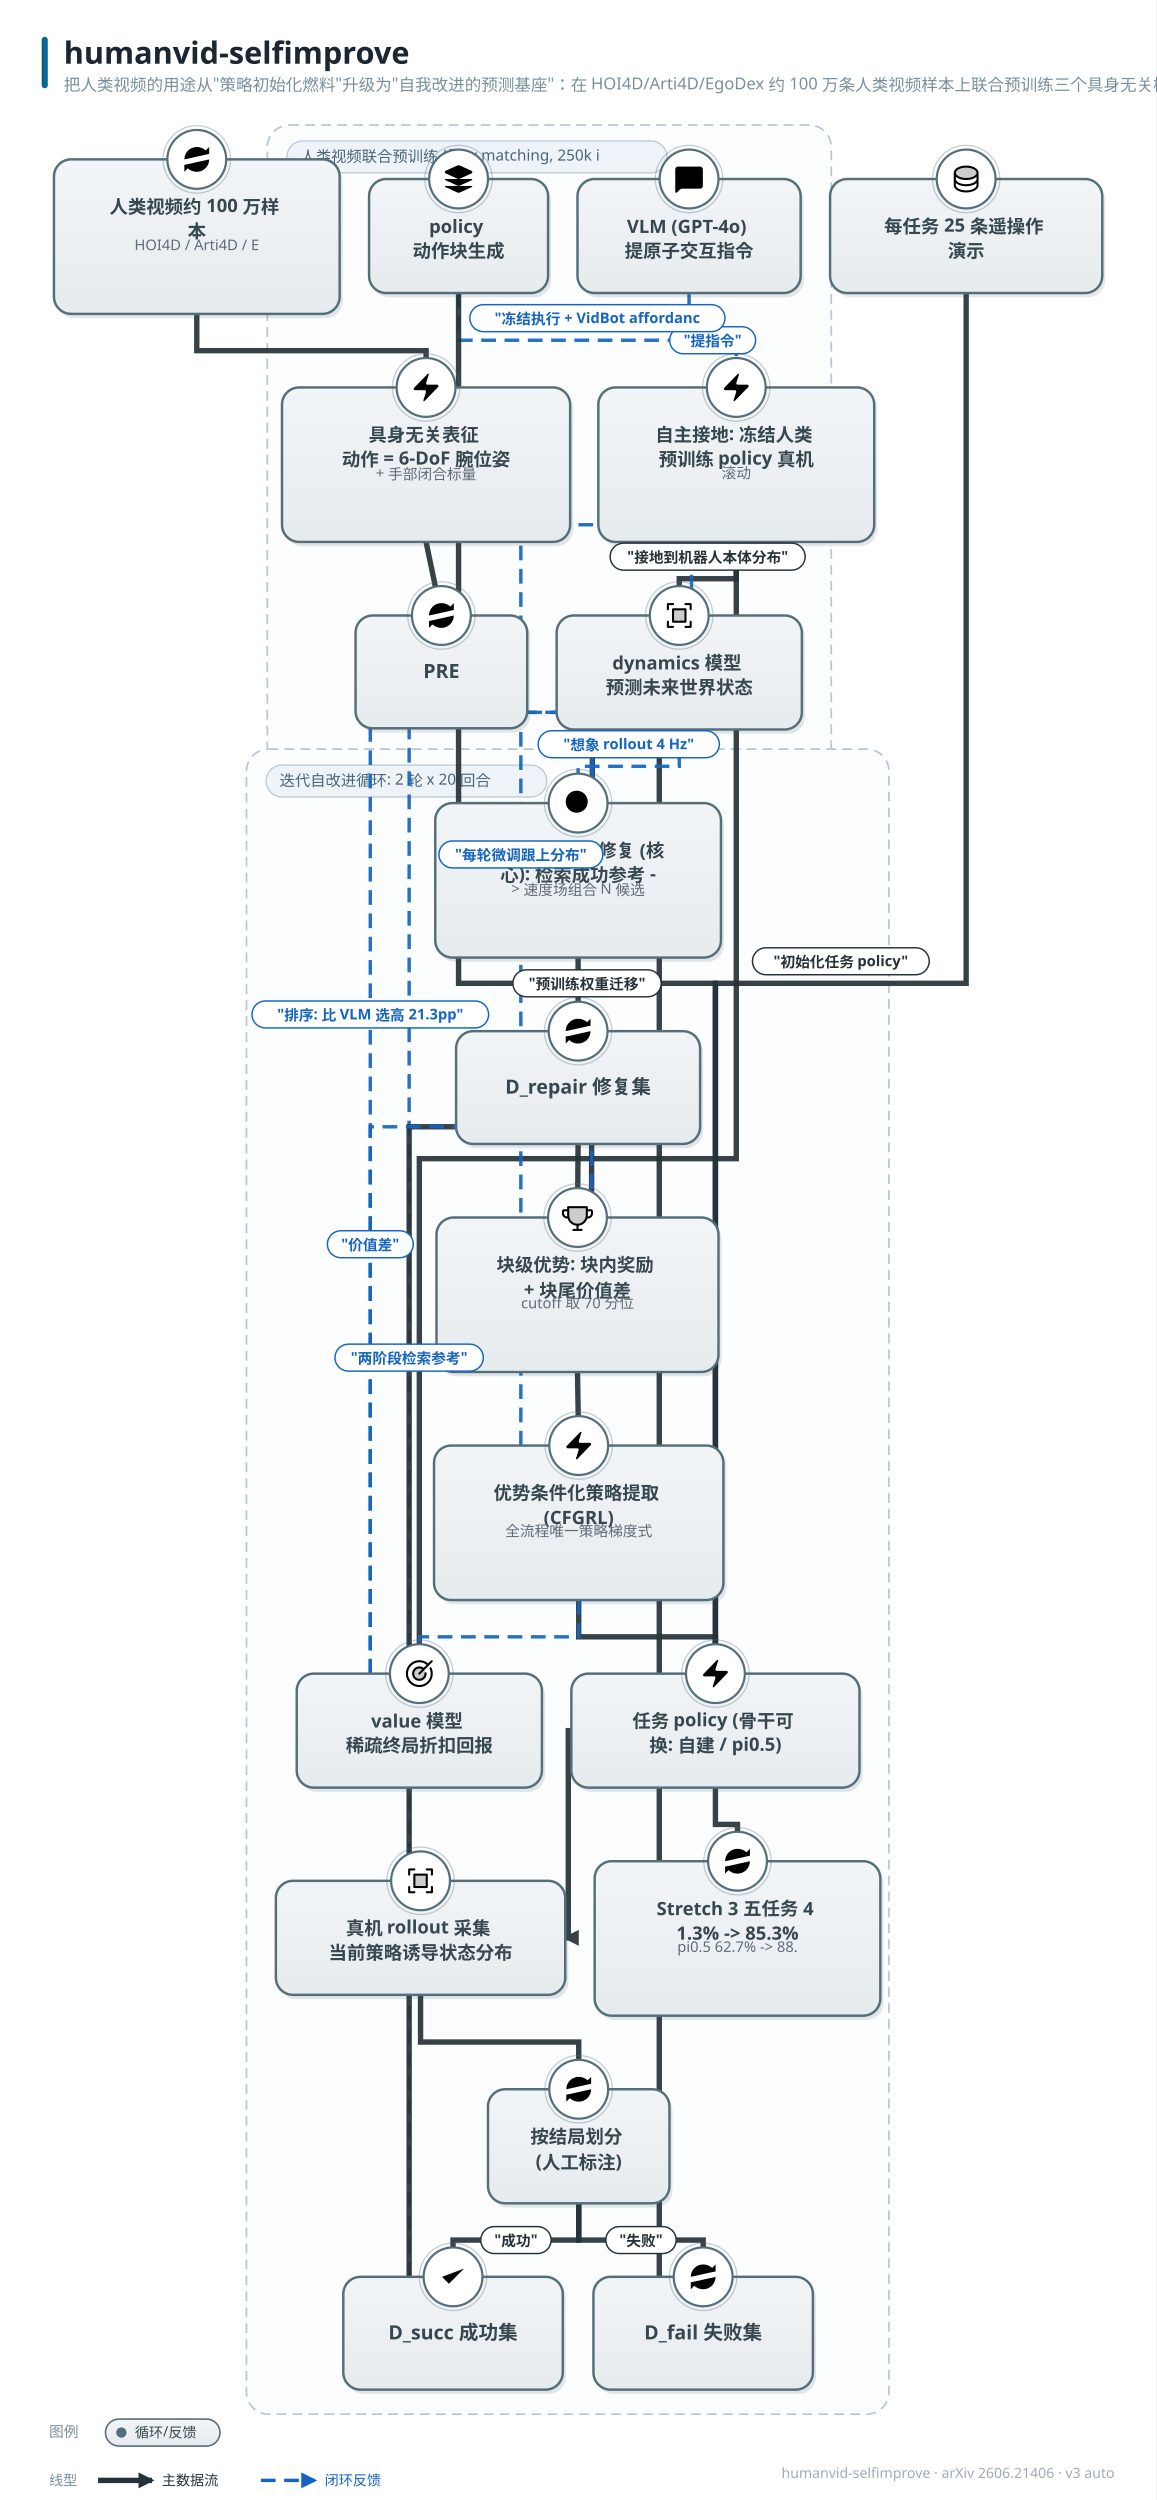
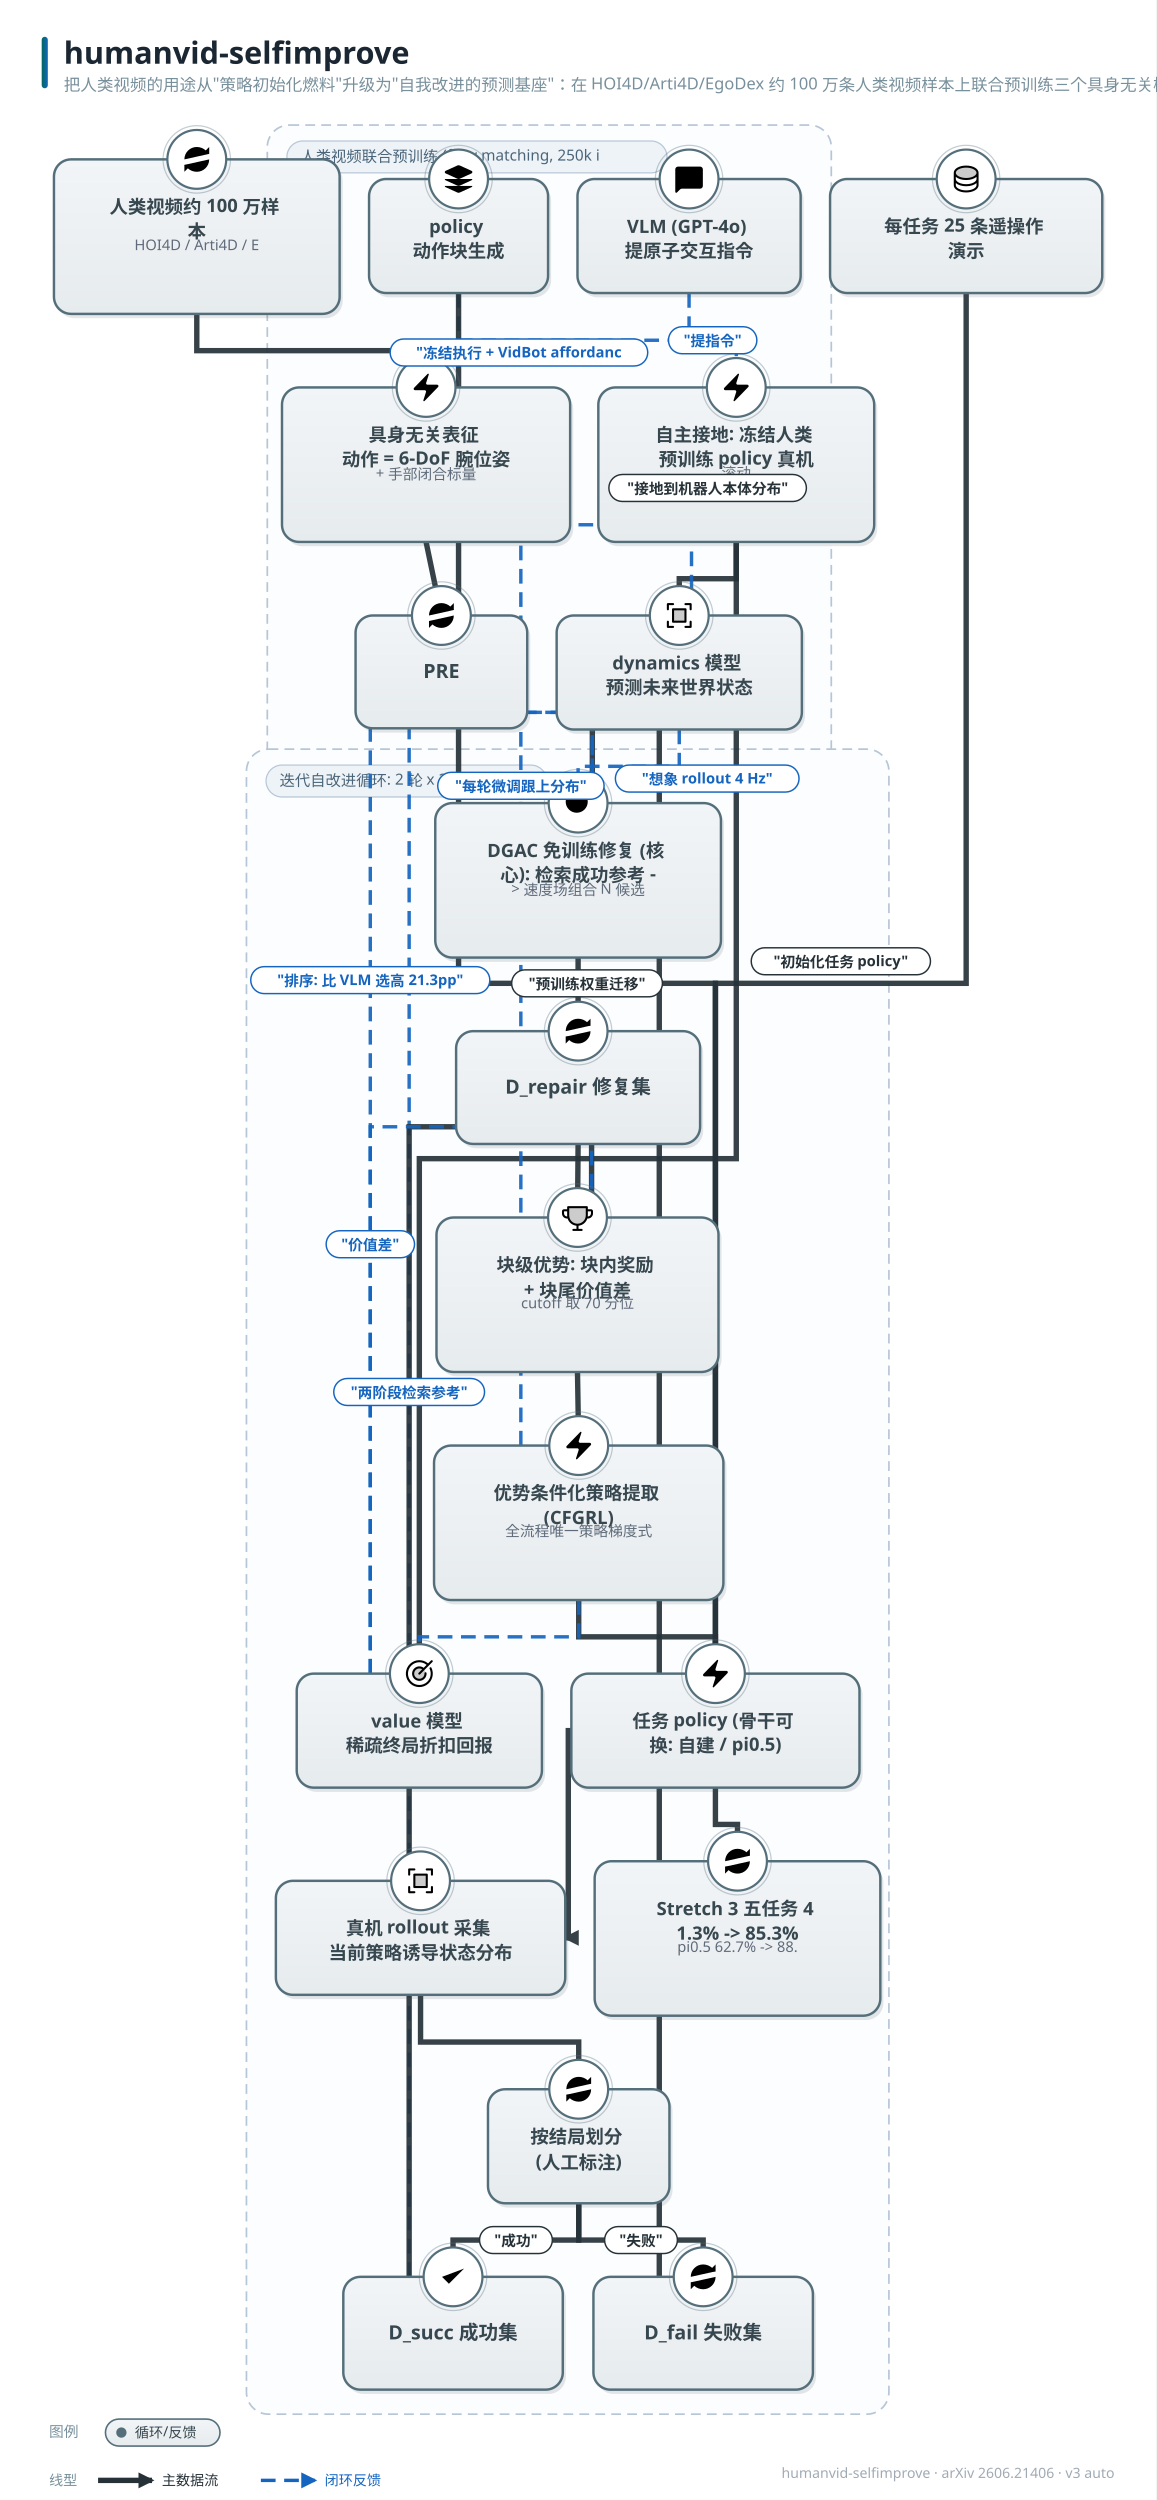
<svg xmlns="http://www.w3.org/2000/svg" width="943" height="2039" viewBox="0 0 943 2039" font-family="'PingFang SC','Hiragino Sans GB','Microsoft YaHei','Segoe UI',sans-serif">
  <style>text{font-family:'PingFang SC','Hiragino Sans GB','Microsoft YaHei','Segoe UI',sans-serif;} .lbl{font-weight:700;}</style>
  <defs>
    <linearGradient id="g-data" x1="0" y1="0" x2="0" y2="1">
      <stop offset="0" stop-color="#f1f9f1" />
      <stop offset="1" stop-color="#e2f0e2" />
    </linearGradient>
    <linearGradient id="g-frozen" x1="0" y1="0" x2="0" y2="1">
      <stop offset="0" stop-color="#f0f7fe" />
      <stop offset="1" stop-color="#dcecfb" />
    </linearGradient>
    <linearGradient id="g-train" x1="0" y1="0" x2="0" y2="1">
      <stop offset="0" stop-color="#fff6e8" />
      <stop offset="1" stop-color="#ffedd4" />
    </linearGradient>
    <linearGradient id="g-loss" x1="0" y1="0" x2="0" y2="1">
      <stop offset="0" stop-color="#fdf0f1" />
      <stop offset="1" stop-color="#f9e0e2" />
    </linearGradient>
    <linearGradient id="g-act" x1="0" y1="0" x2="0" y2="1">
      <stop offset="0" stop-color="#f8f1fb" />
      <stop offset="1" stop-color="#f0e4f7" />
    </linearGradient>
    <linearGradient id="g-loop" x1="0" y1="0" x2="0" y2="1">
      <stop offset="0" stop-color="#f2f5f7" />
      <stop offset="1" stop-color="#e6ebee" />
    </linearGradient>
    <linearGradient id="g-env" x1="0" y1="0" x2="0" y2="1">
      <stop offset="0" stop-color="#eef8f6" />
      <stop offset="1" stop-color="#dcf0ec" />
    </linearGradient>
    <linearGradient id="g-mem" x1="0" y1="0" x2="0" y2="1">
      <stop offset="0" stop-color="#fffef0" />
      <stop offset="1" stop-color="#fdf6d8" />
    </linearGradient>
    <linearGradient id="g-reward" x1="0" y1="0" x2="0" y2="1">
      <stop offset="0" stop-color="#fdf2f7" />
      <stop offset="1" stop-color="#f9e2ed" />
    </linearGradient>
    <linearGradient id="g-key" x1="0" y1="0" x2="0" y2="1">
      <stop offset="0" stop-color="#fffaf0" />
      <stop offset="1" stop-color="#fff1d6" />
    </linearGradient>
    <linearGradient id="g-title" x1="0" y1="0" x2="1" y2="0">
      <stop offset="0" stop-color="#00695c" />
      <stop offset="1" stop-color="#1565c0" />
    </linearGradient>
    <marker id="arr-main" viewBox="0 0 10 10" refX="8.5" refY="5" markerWidth="13" markerHeight="13" markerUnits="userSpaceOnUse" orient="auto-start-reverse">
      <path d="M0 0 L10 5 L0 10 z" fill="#546e7a" />
    </marker>
    <marker id="arr-thick" viewBox="0 0 10 10" refX="8.5" refY="5" markerWidth="13" markerHeight="13" markerUnits="userSpaceOnUse" orient="auto-start-reverse">
      <path d="M0 0 L10 5 L0 10 z" fill="#263238" />
    </marker>
    <marker id="arr-thin" viewBox="0 0 10 10" refX="8.5" refY="5" markerWidth="13" markerHeight="13" markerUnits="userSpaceOnUse" orient="auto-start-reverse">
      <path d="M0 0 L10 5 L0 10 z" fill="#9fb0bb" />
    </marker>
    <marker id="arr-fb" viewBox="0 0 10 10" refX="8.5" refY="5" markerWidth="13" markerHeight="13" markerUnits="userSpaceOnUse" orient="auto-start-reverse">
      <path d="M0 0 L10 5 L0 10 z" fill="#1565c0" />
    </marker>
    <marker id="arr-loss" viewBox="0 0 10 10" refX="8.5" refY="5" markerWidth="13" markerHeight="13" markerUnits="userSpaceOnUse" orient="auto-start-reverse">
      <path d="M0 0 L10 5 L0 10 z" fill="#c62828" />
    </marker>
  </defs>
  <rect width="943" height="2039" fill="#ffffff" />
  <rect x="34" y="30" width="5" height="42" rx="2.5" fill="url(#g-title)" />
  <text x="52" y="52" font-size="25" font-weight="800" fill="#1a2733">humanvid-selfimprove</text>
  <text x="52" y="74" font-size="13.5" fill="#78909c">把人类视频的用途从"策略初始化燃料"升级为"自我改进的预测基座"：在 HOI4D/Arti4D/EgoDex 约 100 万条人类视频样本上联合预训练三个具身无关模型——pol</text>
  <text x="909" y="2021" font-size="11.5" fill="#a0aab4" text-anchor="end">humanvid-selfimprove · arXiv 2606.21406 · v3 auto</text>
  <rect x="218" y="102" width="460" height="1376" rx="18" fill="#fbfdff" stroke="#b7c6d6" stroke-width="1.4" stroke-dasharray="8 5" />
  <rect x="234" y="115" width="310.0" height="26" rx="13" fill="#eef3f8" stroke="#b7c6d6" />
  <text x="245" y="132" font-size="12.5" fill="#4a6579">人类视频联合预训练 (flow matching, 250k i</text>
  <rect x="201" y="611" width="524" height="1358" rx="18" fill="#fbfdff" stroke="#b7c6d6" stroke-width="1.4" stroke-dasharray="8 5" />
  <rect x="217" y="624" width="229.0" height="26" rx="13" fill="#eef3f8" stroke="#b7c6d6" />
  <text x="228" y="641" font-size="12.5" fill="#4a6579">迭代自改进循环: 2 轮 x 20 回合</text>
  <path d="M 466.0 1411.5 L 463.5 1411.5 L 463.5 1580.5 L 461.0 1580.5" fill="none" stroke="#263238" stroke-width="4.4" marker-end="url(#arr-thick)" opacity="0.92" />
  <path d="M 343.0 1627.0 L 343.0 1665.5 L 472.0 1665.5 L 472.0 1704.0" fill="none" stroke="#263238" stroke-width="4.4" marker-end="url(#arr-thick)" opacity="0.92" />
  <path d="M 472.0 1797.0 L 472.0 1827.0 L 369.5 1827.0 L 369.5 1857.0" fill="none" stroke="#263238" stroke-width="4.4" marker-end="url(#arr-thick)" opacity="0.92" />
  <path d="M 472.0 1797.0 L 472.0 1827.0 L 573.5 1827.0 L 573.5 1857.0" fill="none" stroke="#263238" stroke-width="4.4" marker-end="url(#arr-thick)" opacity="0.92" />
  <path d="M 537.7 1857.0 L 537.7 581.0 L 483.1 581.0 L 483.1 655.0" fill="none" stroke="#263238" stroke-width="4.4" marker-end="url(#arr-thick)" opacity="0.92" />
  <path d="M 471.5 781.0 L 471.5 841.0" fill="none" stroke="#263238" stroke-width="4.4" marker-end="url(#arr-thick)" opacity="0.92" />
  <path d="M 160.5 256.0 L 160.5 286.0 L 347.5 286.0 L 347.5 316.0" fill="none" stroke="#263238" stroke-width="4.4" marker-end="url(#arr-thick)" opacity="0.92" />
  <path d="M 347.5 442.0 L 360.0 502.0" fill="none" stroke="#263238" stroke-width="4.4" marker-end="url(#arr-thick)" opacity="0.92" />
  <path d="M 562.0 239.0 L 562.0 277.5 L 600.5 277.5 L 600.5 316.0" fill="none" stroke="#1565c0" stroke-width="2.8" stroke-dasharray="12 7" marker-end="url(#arr-fb)" opacity="0.92" />
  <path d="M 374.0 239.0 L 374.0 277.5 L 600.5 277.5 L 600.5 316.0" fill="none" stroke="#1565c0" stroke-width="2.8" stroke-dasharray="12 7" marker-end="url(#arr-fb)" opacity="0.92" />
  <path d="M 600.5 442.0 L 600.5 472.0 L 554.0 472.0 L 554.0 502.0" fill="none" stroke="#263238" stroke-width="4.4" marker-end="url(#arr-thick)" opacity="0.92" />
  <path d="M 600.5 442.0 L 600.5 945.0 L 342.0 945.0 L 342.0 1365.0" fill="none" stroke="#263238" stroke-width="4.4" marker-end="url(#arr-thick)" opacity="0.92" />
  <path d="M 374.0 239.0 L 374.0 802.0 L 583.5 802.0 L 583.5 1365.0" fill="none" stroke="#263238" stroke-width="4.4" marker-end="url(#arr-thick)" opacity="0.92" />
  <path d="M 788.0 239.0 L 788.0 802.0 L 583.5 802.0 L 583.5 1365.0" fill="none" stroke="#263238" stroke-width="4.4" marker-end="url(#arr-thick)" opacity="0.92" />
  <path d="M 333.7 1857.0 L 333.7 581.0 L 483.1 581.0 L 483.1 655.0" fill="none" stroke="#1565c0" stroke-width="2.8" stroke-dasharray="12 7" marker-end="url(#arr-fb)" opacity="0.92" />
  <path d="M 554.0 595.0 L 554.0 625.0 L 471.5 625.0 L 471.5 655.0" fill="none" stroke="#1565c0" stroke-width="2.8" stroke-dasharray="12 7" marker-end="url(#arr-fb)" opacity="0.92" />
  <path d="M 302.0 1365.0 L 302.0 581.0 L 483.1 581.0 L 483.1 655.0" fill="none" stroke="#1565c0" stroke-width="2.8" stroke-dasharray="12 7" marker-end="url(#arr-fb)" opacity="0.92" />
  <path d="M 333.7 1857.0 L 333.7 919.0 L 482.5 919.0 L 482.5 993.0" fill="none" stroke="#263238" stroke-width="4.4" marker-end="url(#arr-thick)" opacity="0.92" />
  <path d="M 471.5 933.0 L 471.0 993.0" fill="none" stroke="#263238" stroke-width="4.4" marker-end="url(#arr-thick)" opacity="0.92" />
  <path d="M 302.0 1365.0 L 302.0 919.0 L 482.5 919.0 L 482.5 993.0" fill="none" stroke="#1565c0" stroke-width="2.8" stroke-dasharray="12 7" marker-end="url(#arr-fb)" opacity="0.92" />
  <path d="M 471.0 1119.0 L 472.0 1179.0" fill="none" stroke="#263238" stroke-width="4.4" marker-end="url(#arr-thick)" opacity="0.92" />
  <path d="M 472.0 1305.0 L 472.0 1335.0 L 583.5 1335.0 L 583.5 1365.0" fill="none" stroke="#263238" stroke-width="4.4" marker-end="url(#arr-thick)" opacity="0.92" />
  <path d="M 424.8 1179.0 L 424.8 428.0 L 564.0 428.0 L 564.0 502.0" fill="none" stroke="#1565c0" stroke-width="2.8" stroke-dasharray="12 7" marker-end="url(#arr-fb)" opacity="0.92" />
  <path d="M 472.0 1305.0 L 472.0 1335.0 L 342.0 1335.0 L 342.0 1365.0" fill="none" stroke="#1565c0" stroke-width="2.8" stroke-dasharray="12 7" marker-end="url(#arr-fb)" opacity="0.92" />
  <path d="M 583.5 1458.0 L 583.5 1488.0 L 601.5 1488.0 L 601.5 1518.0" fill="none" stroke="#263238" stroke-width="4.4" marker-end="url(#arr-thick)" opacity="0.92" />
  <rect x="46.5" y="133.5" width="233" height="126" rx="14" fill="#37474f" opacity="0.13" />
  <rect x="44" y="130" width="233" height="126" rx="14" fill="url(#g-loop)" stroke="#546e7a" stroke-width="2.0" />
  <circle cx="160.5" cy="130" r="24" fill="#ffffff" stroke="#546e7a" stroke-width="1.8" />
  <circle cx="160.5" cy="130" r="27.5" fill="none" stroke="#546e7a" stroke-width="1" opacity="0.35" />
  <g transform="translate(147.0,116.5) scale(1.125)">
    <path d="M3 12a9 9 0 0 1 9-9 9.75 9.75 0 0 1 6.74 2.74L21 8" />
    <path d="M21 3v5h-5" />
    <path d="M21 12a9 9 0 0 1-9 9 9.75 9.75 0 0 1-6.74-2.74L3 16" />
    <path d="M8 16H3v5" />
  </g>
  <text x="160.5" y="174" font-size="15" class="lbl" fill="#37474f" text-anchor="middle">
    <tspan x="160.5" dy="0">人类视频约 100 万样</tspan>
    <tspan x="160.5" dy="20">本</tspan>
  </text>
  <text x="160.5" y="204" font-size="12" fill="#5f6b7a" text-anchor="middle">HOI4D / Arti4D / E</text>
  <rect x="232.5" y="319.5" width="235" height="126" rx="14" fill="#37474f" opacity="0.13" />
  <rect x="230" y="316" width="235" height="126" rx="14" fill="url(#g-loop)" stroke="#546e7a" stroke-width="2.0" />
  <circle cx="347.5" cy="316" r="24" fill="#ffffff" stroke="#546e7a" stroke-width="1.8" />
  <circle cx="347.5" cy="316" r="27.5" fill="none" stroke="#546e7a" stroke-width="1" opacity="0.35" />
  <g transform="translate(334.0,302.5) scale(1.125)">
    <path d="M4 14a1 1 0 0 1-.78-1.63l9.9-10.2a.5.5 0 0 1 .86.46l-1.92 6.02A1 1 0 0 0 13 10h7a1 1 0 0 1 .78 1.63l-9.9 10.2a.5.5 0 0 1-.86-.46l1.92-6.02A1 1 0 0 0 11 14z" />
  </g>
  <text x="347.5" y="360" font-size="15" class="lbl" fill="#37474f" text-anchor="middle">
    <tspan x="347.5" dy="0">具身无关表征</tspan>
    <tspan x="347.5" dy="20">动作 = 6-DoF 腕位姿</tspan>
  </text>
  <text x="347.5" y="390" font-size="12" fill="#5f6b7a" text-anchor="middle"> + 手部闭合标量</text>
  <rect x="303.5" y="149.5" width="146" height="93" rx="14" fill="#37474f" opacity="0.13" />
  <rect x="301" y="146" width="146" height="93" rx="14" fill="url(#g-loop)" stroke="#546e7a" stroke-width="2.0" />
  <circle cx="374.0" cy="146" r="24" fill="#ffffff" stroke="#546e7a" stroke-width="1.8" />
  <circle cx="374.0" cy="146" r="27.5" fill="none" stroke="#546e7a" stroke-width="1" opacity="0.35" />
  <g transform="translate(360.5,132.5) scale(1.125)">
    <path d="M12.83 2.18a2 2 0 0 0-1.66 0L2.6 6.08a1 1 0 0 0 0 1.83l8.58 3.91a2 2 0 0 0 1.66 0l8.58-3.9a1 1 0 0 0 0-1.83z" />
    <path d="M2 12a1 1 0 0 0 .58.91l8.6 3.91a2 2 0 0 0 1.65 0l8.58-3.9A1 1 0 0 0 22 12" />
    <path d="M2 17a1 1 0 0 0 .58.91l8.6 3.91a2 2 0 0 0 1.65 0l8.58-3.9A1 1 0 0 0 22 17" />
  </g>
  <text x="374.0" y="190" font-size="15" class="lbl" fill="#37474f" text-anchor="middle">
    <tspan x="374.0" dy="0">policy</tspan>
    <tspan x="374.0" dy="20">动作块生成</tspan>
  </text>
  <rect x="456.5" y="505.5" width="200" height="93" rx="14" fill="#37474f" opacity="0.13" />
  <rect x="454" y="502" width="200" height="93" rx="14" fill="url(#g-loop)" stroke="#546e7a" stroke-width="2.0" />
  <circle cx="554.0" cy="502" r="24" fill="#ffffff" stroke="#546e7a" stroke-width="1.8" />
  <circle cx="554.0" cy="502" r="27.5" fill="none" stroke="#546e7a" stroke-width="1" opacity="0.35" />
  <g transform="translate(540.5,488.5) scale(0.1055)">
    <path d="M176,80v96H80V80Z" opacity="0.2" />
    <path d="M224,40V80a8,8,0,0,1-16,0V48H176a8,8,0,0,1,0-16h40A8,8,0,0,1,224,40ZM80,208H48V176a8,8,0,0,0-16,0v40a8,8,0,0,0,8,8H80a8,8,0,0,0,0-16Zm136-40a8,8,0,0,0-8,8v32H176a8,8,0,0,0,0,16h40a8,8,0,0,0,8-8V176A8,8,0,0,0,216,168ZM40,88a8,8,0,0,0,8-8V48H80a8,8,0,0,0,0-16H40a8,8,0,0,0-8,8V80A8,8,0,0,0,40,88ZM80,72h96a8,8,0,0,1,8,8v96a8,8,0,0,1-8,8H80a8,8,0,0,1-8-8V80A8,8,0,0,1,80,72Zm8,96h80V88H88Z" />
  </g>
  <text x="554.0" y="546" font-size="15" class="lbl" fill="#37474f" text-anchor="middle">
    <tspan x="554.0" dy="0">dynamics 模型</tspan>
    <tspan x="554.0" dy="20">预测未来世界状态</tspan>
  </text>
  <rect x="244.5" y="1368.5" width="200" height="93" rx="14" fill="#37474f" opacity="0.13" />
  <rect x="242" y="1365" width="200" height="93" rx="14" fill="url(#g-loop)" stroke="#546e7a" stroke-width="2.0" />
  <circle cx="342.0" cy="1365" r="24" fill="#ffffff" stroke="#546e7a" stroke-width="1.8" />
  <circle cx="342.0" cy="1365" r="27.5" fill="none" stroke="#546e7a" stroke-width="1" opacity="0.35" />
  <g transform="translate(328.5,1351.5) scale(0.1055)">
    <path d="M176,128a48,48,0,1,1-48-48A48,48,0,0,1,176,128Z" opacity="0.2" />
    <path d="M221.87,83.16A104.1,104.1,0,1,1,195.67,49l22.67-22.68a8,8,0,0,1,11.32,11.32l-96,96a8,8,0,0,1-11.32-11.32l27.72-27.72a40,40,0,1,0,17.87,31.09,8,8,0,1,1,16-.9,56,56,0,1,1-22.38-41.65L184.3,60.39a87.88,87.88,0,1,0,23.13,29.67,8,8,0,0,1,14.44-6.9Z" />
  </g>
  <text x="342.0" y="1409" font-size="15" class="lbl" fill="#37474f" text-anchor="middle">
    <tspan x="342.0" dy="0">value 模型</tspan>
    <tspan x="342.0" dy="20">稀疏终局折扣回报</tspan>
  </text>
  <rect x="473.5" y="149.5" width="182" height="93" rx="14" fill="#37474f" opacity="0.13" />
  <rect x="471" y="146" width="182" height="93" rx="14" fill="url(#g-loop)" stroke="#546e7a" stroke-width="2.0" />
  <circle cx="562.0" cy="146" r="24" fill="#ffffff" stroke="#546e7a" stroke-width="1.8" />
  <circle cx="562.0" cy="146" r="27.5" fill="none" stroke="#546e7a" stroke-width="1" opacity="0.35" />
  <g transform="translate(548.5,132.5) scale(1.125)">
    <path d="M22 17a2 2 0 0 1-2 2H6.828a2 2 0 0 0-1.414.586l-2.202 2.202A.71.71 0 0 1 2 21.286V5a2 2 0 0 1 2-2h16a2 2 0 0 1 2 2z" />
  </g>
  <text x="562.0" y="190" font-size="15" class="lbl" fill="#37474f" text-anchor="middle">
    <tspan x="562.0" dy="0">VLM (GPT-4o)</tspan>
    <tspan x="562.0" dy="20">提原子交互指令</tspan>
  </text>
  <rect x="490.5" y="319.5" width="225" height="126" rx="14" fill="#37474f" opacity="0.13" />
  <rect x="488" y="316" width="225" height="126" rx="14" fill="url(#g-loop)" stroke="#546e7a" stroke-width="2.0" />
  <circle cx="600.5" cy="316" r="24" fill="#ffffff" stroke="#546e7a" stroke-width="1.8" />
  <circle cx="600.5" cy="316" r="27.5" fill="none" stroke="#546e7a" stroke-width="1" opacity="0.35" />
  <g transform="translate(587.0,302.5) scale(1.125)">
    <path d="M4 14a1 1 0 0 1-.78-1.63l9.9-10.2a.5.5 0 0 1 .86.46l-1.92 6.02A1 1 0 0 0 13 10h7a1 1 0 0 1 .78 1.63l-9.9 10.2a.5.5 0 0 1-.86-.46l1.92-6.02A1 1 0 0 0 11 14z" />
  </g>
  <text x="600.5" y="360" font-size="15" class="lbl" fill="#37474f" text-anchor="middle">
    <tspan x="600.5" dy="0">自主接地: 冻结人类</tspan>
    <tspan x="600.5" dy="20">预训练 policy 真机</tspan>
  </text>
  <text x="600.5" y="390" font-size="12" fill="#5f6b7a" text-anchor="middle">滚动</text>
  <rect x="679.5" y="149.5" width="222" height="93" rx="14" fill="#37474f" opacity="0.13" />
  <rect x="677" y="146" width="222" height="93" rx="14" fill="url(#g-loop)" stroke="#546e7a" stroke-width="2.0" />
  <circle cx="788.0" cy="146" r="24" fill="#ffffff" stroke="#546e7a" stroke-width="1.8" />
  <circle cx="788.0" cy="146" r="27.5" fill="none" stroke="#546e7a" stroke-width="1" opacity="0.35" />
  <g transform="translate(774.5,132.5) scale(0.1055)">
    <path d="M216,80c0,26.51-39.4,48-88,48S40,106.51,40,80s39.4-48,88-48S216,53.49,216,80Z" opacity="0.2" />
    <path d="M128,24C74.17,24,32,48.6,32,80v96c0,31.4,42.17,56,96,56s96-24.6,96-56V80C224,48.6,181.83,24,128,24Zm80,104c0,9.62-7.88,19.43-21.61,26.92C170.93,163.35,150.19,168,128,168s-42.93-4.65-58.39-13.08C55.88,147.43,48,137.62,48,128V111.36c17.06,15,46.23,24.64,80,24.64s62.94-9.68,80-24.64ZM69.61,53.08C85.07,44.65,105.81,40,128,40s42.93,4.65,58.39,13.08C200.12,60.57,208,70.38,208,80s-7.88,19.43-21.61,26.92C170.93,115.35,150.19,120,128,120s-42.93-4.65-58.39-13.08C55.88,99.43,48,89.62,48,80S55.88,60.57,69.61,53.08ZM186.39,202.92C170.93,211.35,150.19,216,128,216s-42.93-4.65-58.39-13.08C55.88,195.43,48,185.62,48,176V159.36c17.06,15,46.23,24.64,80,24.64s62.94-9.68,80-24.64V176C208,185.62,200.12,195.43,186.39,202.92Z" />
  </g>
  <text x="788.0" y="190" font-size="15" class="lbl" fill="#37474f" text-anchor="middle">
    <tspan x="788.0" dy="0">每任务 25 条遥操作</tspan>
    <tspan x="788.0" dy="20">演示</tspan>
  </text>
  <rect x="468.5" y="1368.5" width="235" height="93" rx="14" fill="#37474f" opacity="0.13" />
  <rect x="466" y="1365" width="235" height="93" rx="14" fill="url(#g-loop)" stroke="#546e7a" stroke-width="2.0" />
  <circle cx="583.5" cy="1365" r="24" fill="#ffffff" stroke="#546e7a" stroke-width="1.8" />
  <circle cx="583.5" cy="1365" r="27.5" fill="none" stroke="#546e7a" stroke-width="1" opacity="0.35" />
  <g transform="translate(570.0,1351.5) scale(1.125)">
    <path d="M4 14a1 1 0 0 1-.78-1.63l9.9-10.2a.5.5 0 0 1 .86.46l-1.92 6.02A1 1 0 0 0 13 10h7a1 1 0 0 1 .78 1.63l-9.9 10.2a.5.5 0 0 1-.86-.46l1.92-6.02A1 1 0 0 0 11 14z" />
  </g>
  <text x="583.5" y="1409" font-size="15" class="lbl" fill="#37474f" text-anchor="middle">
    <tspan x="583.5" dy="0">任务 policy (骨干可</tspan>
    <tspan x="583.5" dy="20">换: 自建 / pi0.5)</tspan>
  </text>
  <rect x="227.5" y="1537.5" width="236" height="93" rx="14" fill="#37474f" opacity="0.13" />
  <rect x="225" y="1534" width="236" height="93" rx="14" fill="url(#g-loop)" stroke="#546e7a" stroke-width="2.0" />
  <circle cx="343.0" cy="1534" r="24" fill="#ffffff" stroke="#546e7a" stroke-width="1.8" />
  <circle cx="343.0" cy="1534" r="27.5" fill="none" stroke="#546e7a" stroke-width="1" opacity="0.35" />
  <g transform="translate(329.5,1520.5) scale(0.1055)">
    <path d="M176,80v96H80V80Z" opacity="0.2" />
    <path d="M224,40V80a8,8,0,0,1-16,0V48H176a8,8,0,0,1,0-16h40A8,8,0,0,1,224,40ZM80,208H48V176a8,8,0,0,0-16,0v40a8,8,0,0,0,8,8H80a8,8,0,0,0,0-16Zm136-40a8,8,0,0,0-8,8v32H176a8,8,0,0,0,0,16h40a8,8,0,0,0,8-8V176A8,8,0,0,0,216,168ZM40,88a8,8,0,0,0,8-8V48H80a8,8,0,0,0,0-16H40a8,8,0,0,0-8,8V80A8,8,0,0,0,40,88ZM80,72h96a8,8,0,0,1,8,8v96a8,8,0,0,1-8,8H80a8,8,0,0,1-8-8V80A8,8,0,0,1,80,72Zm8,96h80V88H88Z" />
  </g>
  <text x="343.0" y="1578" font-size="15" class="lbl" fill="#37474f" text-anchor="middle">
    <tspan x="343.0" dy="0">真机 rollout 采集</tspan>
    <tspan x="343.0" dy="20">当前策略诱导状态分布</tspan>
  </text>
  <rect x="400.5" y="1707.5" width="148" height="93" rx="14" fill="#37474f" opacity="0.13" />
  <rect x="398" y="1704" width="148" height="93" rx="14" fill="url(#g-loop)" stroke="#546e7a" stroke-width="2.0" />
  <circle cx="472.0" cy="1704" r="24" fill="#ffffff" stroke="#546e7a" stroke-width="1.8" />
  <circle cx="472.0" cy="1704" r="27.5" fill="none" stroke="#546e7a" stroke-width="1" opacity="0.35" />
  <g transform="translate(458.5,1690.5) scale(1.125)">
    <path d="M3 12a9 9 0 0 1 9-9 9.75 9.75 0 0 1 6.74 2.74L21 8" />
    <path d="M21 3v5h-5" />
    <path d="M21 12a9 9 0 0 1-9 9 9.75 9.75 0 0 1-6.74-2.74L3 16" />
    <path d="M8 16H3v5" />
  </g>
  <text x="472.0" y="1748" font-size="15" class="lbl" fill="#37474f" text-anchor="middle">
    <tspan x="472.0" dy="0">按结局划分</tspan>
    <tspan x="472.0" dy="20">(人工标注)</tspan>
  </text>
  <rect x="282.5" y="1860.5" width="179" height="92" rx="14" fill="#37474f" opacity="0.13" />
  <rect x="280" y="1857" width="179" height="92" rx="14" fill="url(#g-loop)" stroke="#546e7a" stroke-width="2.0" />
  <circle cx="369.5" cy="1857" r="24" fill="#ffffff" stroke="#546e7a" stroke-width="1.8" />
  <circle cx="369.5" cy="1857" r="27.5" fill="none" stroke="#546e7a" stroke-width="1" opacity="0.35" />
  <g transform="translate(356.0,1843.5) scale(1.125)">
    <path d="M20 6 9 17l-5-5" />
  </g>
  <text x="369.5" y="1908" font-size="16" class="lbl" fill="#37474f" text-anchor="middle">D_succ 成功集</text>
  <rect x="486.5" y="1860.5" width="179" height="92" rx="14" fill="#37474f" opacity="0.13" />
  <rect x="484" y="1857" width="179" height="92" rx="14" fill="url(#g-loop)" stroke="#546e7a" stroke-width="2.0" />
  <circle cx="573.5" cy="1857" r="24" fill="#ffffff" stroke="#546e7a" stroke-width="1.8" />
  <circle cx="573.5" cy="1857" r="27.5" fill="none" stroke="#546e7a" stroke-width="1" opacity="0.35" />
  <g transform="translate(560.0,1843.5) scale(1.125)">
    <path d="M3 12a9 9 0 0 1 9-9 9.75 9.75 0 0 1 6.74 2.74L21 8" />
    <path d="M21 3v5h-5" />
    <path d="M21 12a9 9 0 0 1-9 9 9.75 9.75 0 0 1-6.74-2.74L3 16" />
    <path d="M8 16H3v5" />
  </g>
  <text x="573.5" y="1908" font-size="16" class="lbl" fill="#37474f" text-anchor="middle">D_fail 失败集</text>
  <rect x="357.5" y="658.5" width="233" height="126" rx="14" fill="#37474f" opacity="0.13" />
  <rect x="355" y="655" width="233" height="126" rx="14" fill="url(#g-loop)" stroke="#546e7a" stroke-width="2.0" />
  <circle cx="471.5" cy="655" r="24" fill="#ffffff" stroke="#546e7a" stroke-width="1.8" />
  <circle cx="471.5" cy="655" r="27.5" fill="none" stroke="#546e7a" stroke-width="1" opacity="0.35" />
  <g transform="translate(458.0,641.5) scale(1.125)">
    <path d="m21 21-4.34-4.34" />
    <circle cx="11" cy="11" r="8" />
  </g>
  <text x="471.5" y="699" font-size="15" class="lbl" fill="#37474f" text-anchor="middle">
    <tspan x="471.5" dy="0">DGAC 免训练修复 (核</tspan>
    <tspan x="471.5" dy="20">心): 检索成功参考 -</tspan>
  </text>
  <text x="471.5" y="729" font-size="12" fill="#5f6b7a" text-anchor="middle">&gt; 速度场组合 N 候选</text>
  <rect x="374.5" y="844.5" width="199" height="92" rx="14" fill="#37474f" opacity="0.13" />
  <rect x="372" y="841" width="199" height="92" rx="14" fill="url(#g-loop)" stroke="#546e7a" stroke-width="2.0" />
  <circle cx="471.5" cy="841" r="24" fill="#ffffff" stroke="#546e7a" stroke-width="1.8" />
  <circle cx="471.5" cy="841" r="27.5" fill="none" stroke="#546e7a" stroke-width="1" opacity="0.35" />
  <g transform="translate(458.0,827.5) scale(1.125)">
    <path d="M3 12a9 9 0 0 1 9-9 9.75 9.75 0 0 1 6.74 2.74L21 8" />
    <path d="M21 3v5h-5" />
    <path d="M21 12a9 9 0 0 1-9 9 9.75 9.75 0 0 1-6.74-2.74L3 16" />
    <path d="M8 16H3v5" />
  </g>
  <text x="471.5" y="892" font-size="16" class="lbl" fill="#37474f" text-anchor="middle">D_repair 修复集</text>
  <rect x="358.5" y="996.5" width="230" height="126" rx="14" fill="#37474f" opacity="0.13" />
  <rect x="356" y="993" width="230" height="126" rx="14" fill="url(#g-loop)" stroke="#546e7a" stroke-width="2.0" />
  <circle cx="471.0" cy="993" r="24" fill="#ffffff" stroke="#546e7a" stroke-width="1.8" />
  <circle cx="471.0" cy="993" r="27.5" fill="none" stroke="#546e7a" stroke-width="1" opacity="0.35" />
  <g transform="translate(457.5,979.5) scale(0.1055)">
    <path d="M200,48v63.1c0,39.7-31.75,72.6-71.45,72.9A72,72,0,0,1,56,112V48Z" opacity="0.2" />
    <path d="M232,64H208V48a8,8,0,0,0-8-8H56a8,8,0,0,0-8,8V64H24A16,16,0,0,0,8,80V96a40,40,0,0,0,40,40h3.65A80.13,80.13,0,0,0,120,191.61V216H96a8,8,0,0,0,0,16h64a8,8,0,0,0,0-16H136V191.58c31.94-3.23,58.44-25.64,68.08-55.58H208a40,40,0,0,0,40-40V80A16,16,0,0,0,232,64ZM48,120A24,24,0,0,1,24,96V80H48v32q0,4,.39,8Zm144-8.9c0,35.52-29,64.64-64,64.9a64,64,0,0,1-64-64V56H192ZM232,96a24,24,0,0,1-24,24h-.5a81.81,81.81,0,0,0,.5-8.9V80h24Z" />
  </g>
  <text x="471.0" y="1037" font-size="15" class="lbl" fill="#37474f" text-anchor="middle">
    <tspan x="471.0" dy="0">块级优势: 块内奖励 </tspan>
    <tspan x="471.0" dy="20">+ 块尾价值差</tspan>
  </text>
  <text x="471.0" y="1067" font-size="12" fill="#5f6b7a" text-anchor="middle">cutoff 取 70 分位</text>
  <rect x="356.5" y="1182.5" width="236" height="126" rx="14" fill="#37474f" opacity="0.13" />
  <rect x="354" y="1179" width="236" height="126" rx="14" fill="url(#g-loop)" stroke="#546e7a" stroke-width="2.0" />
  <circle cx="472.0" cy="1179" r="24" fill="#ffffff" stroke="#546e7a" stroke-width="1.8" />
  <circle cx="472.0" cy="1179" r="27.5" fill="none" stroke="#546e7a" stroke-width="1" opacity="0.35" />
  <g transform="translate(458.5,1165.5) scale(1.125)">
    <path d="M4 14a1 1 0 0 1-.78-1.63l9.9-10.2a.5.5 0 0 1 .86.46l-1.92 6.02A1 1 0 0 0 13 10h7a1 1 0 0 1 .78 1.63l-9.9 10.2a.5.5 0 0 1-.86-.46l1.92-6.02A1 1 0 0 0 11 14z" />
  </g>
  <text x="472.0" y="1223" font-size="15" class="lbl" fill="#37474f" text-anchor="middle">
    <tspan x="472.0" dy="0">优势条件化策略提取 </tspan>
    <tspan x="472.0" dy="20">(CFGRL)</tspan>
  </text>
  <text x="472.0" y="1253" font-size="12" fill="#5f6b7a" text-anchor="middle">全流程唯一策略梯度式</text>
  <rect x="487.5" y="1521.5" width="233" height="126" rx="14" fill="#37474f" opacity="0.13" />
  <rect x="485" y="1518" width="233" height="126" rx="14" fill="url(#g-loop)" stroke="#546e7a" stroke-width="2.0" />
  <circle cx="601.5" cy="1518" r="24" fill="#ffffff" stroke="#546e7a" stroke-width="1.8" />
  <circle cx="601.5" cy="1518" r="27.5" fill="none" stroke="#546e7a" stroke-width="1" opacity="0.35" />
  <g transform="translate(588.0,1504.5) scale(1.125)">
    <path d="M3 12a9 9 0 0 1 9-9 9.75 9.75 0 0 1 6.74 2.74L21 8" />
    <path d="M21 3v5h-5" />
    <path d="M21 12a9 9 0 0 1-9 9 9.75 9.75 0 0 1-6.74-2.74L3 16" />
    <path d="M8 16H3v5" />
  </g>
  <text x="601.5" y="1562" font-size="15" class="lbl" fill="#37474f" text-anchor="middle">
    <tspan x="601.5" dy="0">Stretch 3 五任务 4</tspan>
    <tspan x="601.5" dy="20">1.3% -&gt; 85.3%</tspan>
  </text>
  <text x="601.5" y="1592" font-size="12" fill="#5f6b7a" text-anchor="middle">pi0.5 62.7% -&gt; 88.</text>
  <rect x="292.5" y="505.5" width="140" height="92" rx="14" fill="#37474f" opacity="0.13" />
  <rect x="290" y="502" width="140" height="92" rx="14" fill="url(#g-loop)" stroke="#546e7a" stroke-width="2.0" />
  <circle cx="360.0" cy="502" r="24" fill="#ffffff" stroke="#546e7a" stroke-width="1.8" />
  <circle cx="360.0" cy="502" r="27.5" fill="none" stroke="#546e7a" stroke-width="1" opacity="0.35" />
  <g transform="translate(346.5,488.5) scale(1.125)">
    <path d="M3 12a9 9 0 0 1 9-9 9.75 9.75 0 0 1 6.74 2.74L21 8" />
    <path d="M21 3v5h-5" />
    <path d="M21 12a9 9 0 0 1-9 9 9.75 9.75 0 0 1-6.74-2.74L3 16" />
    <path d="M8 16H3v5" />
  </g>
  <text x="360.0" y="553" font-size="16" class="lbl" fill="#37474f" text-anchor="middle">PRE</text>
  <g transform="translate(420.8,1827.0)">
-     <rect x="-28.7" y="-11" width="57.4" height="22" rx="11" fill="#ffffff" stroke="#263238" stroke-width="1.2" />
+     <rect x="-29.7" y="-11" width="59.4" height="22" rx="11" fill="#ffffff" stroke="#263238" stroke-width="1.2" />
    <text y="4" font-size="12" fill="#263238" font-weight="600" text-anchor="middle">"成功"</text>
  </g>
  <g transform="translate(522.8,1827.0)">
-     <rect x="-28.7" y="-11" width="57.4" height="22" rx="11" fill="#ffffff" stroke="#263238" stroke-width="1.2" />
+     <rect x="-29.7" y="-11" width="59.4" height="22" rx="11" fill="#ffffff" stroke="#263238" stroke-width="1.2" />
    <text y="4" font-size="12" fill="#263238" font-weight="600" text-anchor="middle">"失败"</text>
  </g>
  <g transform="translate(581.2,277.5)">
-     <rect x="-35.0" y="-11" width="70.1" height="22" rx="11" fill="#ffffff" stroke="#1565c0" stroke-width="1.2" />
+     <rect x="-36.0" y="-11" width="72.1" height="22" rx="11" fill="#ffffff" stroke="#1565c0" stroke-width="1.2" />
    <text y="4" font-size="12" fill="#1565c0" font-weight="600" text-anchor="middle">"提指令"</text>
  </g>
-   <g transform="translate(487.2,259.5)">
-     <rect x="-104.0" y="-11" width="208.1" height="22" rx="11" fill="#ffffff" stroke="#1565c0" stroke-width="1.2" />
+   <g transform="translate(423.2,287.5)">
+     <rect x="-105.0" y="-11" width="210.1" height="22" rx="11" fill="#ffffff" stroke="#1565c0" stroke-width="1.2" />
    <text y="4" font-size="12" fill="#1565c0" font-weight="600" text-anchor="middle">"冻结执行 + VidBot affordanc</text>
  </g>
-   <g transform="translate(577.2,454.0)">
-     <rect x="-79.6" y="-11" width="159.1" height="22" rx="11" fill="#ffffff" stroke="#263238" stroke-width="1.2" />
+   <g transform="translate(577.2,398.0)">
+     <rect x="-80.6" y="-11" width="161.1" height="22" rx="11" fill="#ffffff" stroke="#263238" stroke-width="1.2" />
    <text y="4" font-size="12" fill="#263238" font-weight="600" text-anchor="middle">"接地到机器人本体分布"</text>
  </g>
  <g transform="translate(478.8,802.0)">
-     <rect x="-60.5" y="-11" width="121.0" height="22" rx="11" fill="#ffffff" stroke="#263238" stroke-width="1.2" />
+     <rect x="-61.5" y="-11" width="123.0" height="22" rx="11" fill="#ffffff" stroke="#263238" stroke-width="1.2" />
    <text y="4" font-size="12" fill="#263238" font-weight="600" text-anchor="middle">"预训练权重迁移"</text>
  </g>
  <g transform="translate(685.8,784.0)">
-     <rect x="-72.1" y="-11" width="144.2" height="22" rx="11" fill="#ffffff" stroke="#263238" stroke-width="1.2" />
+     <rect x="-73.1" y="-11" width="146.2" height="22" rx="11" fill="#ffffff" stroke="#263238" stroke-width="1.2" />
    <text y="4" font-size="12" fill="#263238" font-weight="600" text-anchor="middle">"初始化任务 policy"</text>
  </g>
-   <g transform="translate(333.7,1107.3)">
-     <rect x="-60.5" y="-11" width="121.0" height="22" rx="11" fill="#ffffff" stroke="#1565c0" stroke-width="1.2" />
+   <g transform="translate(333.7,1135.3)">
+     <rect x="-61.5" y="-11" width="123.0" height="22" rx="11" fill="#ffffff" stroke="#1565c0" stroke-width="1.2" />
    <text y="4" font-size="12" fill="#1565c0" font-weight="600" text-anchor="middle">"两阶段检索参考"</text>
  </g>
-   <g transform="translate(512.8,607.0)">
-     <rect x="-73.9" y="-11" width="147.8" height="22" rx="11" fill="#ffffff" stroke="#1565c0" stroke-width="1.2" />
+   <g transform="translate(576.8,635.0)">
+     <rect x="-74.9" y="-11" width="149.8" height="22" rx="11" fill="#ffffff" stroke="#1565c0" stroke-width="1.2" />
    <text y="4" font-size="12" fill="#1565c0" font-weight="600" text-anchor="middle">"想象 rollout 4 Hz"</text>
  </g>
-   <g transform="translate(302.0,827.4)">
-     <rect x="-96.5" y="-11" width="193.0" height="22" rx="11" fill="#ffffff" stroke="#1565c0" stroke-width="1.2" />
+   <g transform="translate(302.0,799.4)">
+     <rect x="-97.5" y="-11" width="195.0" height="22" rx="11" fill="#ffffff" stroke="#1565c0" stroke-width="1.2" />
    <text y="4" font-size="12" fill="#1565c0" font-weight="600" text-anchor="middle">"排序: 比 VLM 选高 21.3pp"</text>
  </g>
  <g transform="translate(302.0,1014.8)">
-     <rect x="-35.0" y="-11" width="70.1" height="22" rx="11" fill="#ffffff" stroke="#1565c0" stroke-width="1.2" />
+     <rect x="-36.0" y="-11" width="72.1" height="22" rx="11" fill="#ffffff" stroke="#1565c0" stroke-width="1.2" />
    <text y="4" font-size="12" fill="#1565c0" font-weight="600" text-anchor="middle">"价值差"</text>
  </g>
-   <g transform="translate(424.8,696.9)">
-     <rect x="-66.8" y="-11" width="133.7" height="22" rx="11" fill="#ffffff" stroke="#1565c0" stroke-width="1.2" />
+   <g transform="translate(424.8,640.9)">
+     <rect x="-67.8" y="-11" width="135.7" height="22" rx="11" fill="#ffffff" stroke="#1565c0" stroke-width="1.2" />
    <text y="4" font-size="12" fill="#1565c0" font-weight="600" text-anchor="middle">"每轮微调跟上分布"</text>
  </g>
  <text x="40" y="1987.5" font-size="12" fill="#78909c">图例</text>
  <g>
    <rect x="86" y="1973" width="93.43" height="22" rx="11" fill="url(#g-loop)" stroke="#546e7a" stroke-width="1.3" />
    <circle cx="99" cy="1984" r="4.2" fill="#546e7a" />
    <text x="110" y="1988" font-size="11.5" fill="#37474f">循环/反馈</text>
  </g>
  <text x="40" y="2027" font-size="11.5" fill="#78909c">线型</text>
  <g>
    <path d="M 80 2023 h 44" stroke="#263238" stroke-width="4.4" marker-end="url(#arr-thick)" />
    <text x="132" y="2027" font-size="11.5" fill="#263238">主数据流</text>
  </g>
  <g>
    <path d="M 212.76 2023 h 44" stroke="#1565c0" stroke-width="2.8" stroke-dasharray="12 7" marker-end="url(#arr-fb)" />
    <text x="264.76" y="2027" font-size="11.5" fill="#1565c0">闭环反馈</text>
  </g>
</svg>
